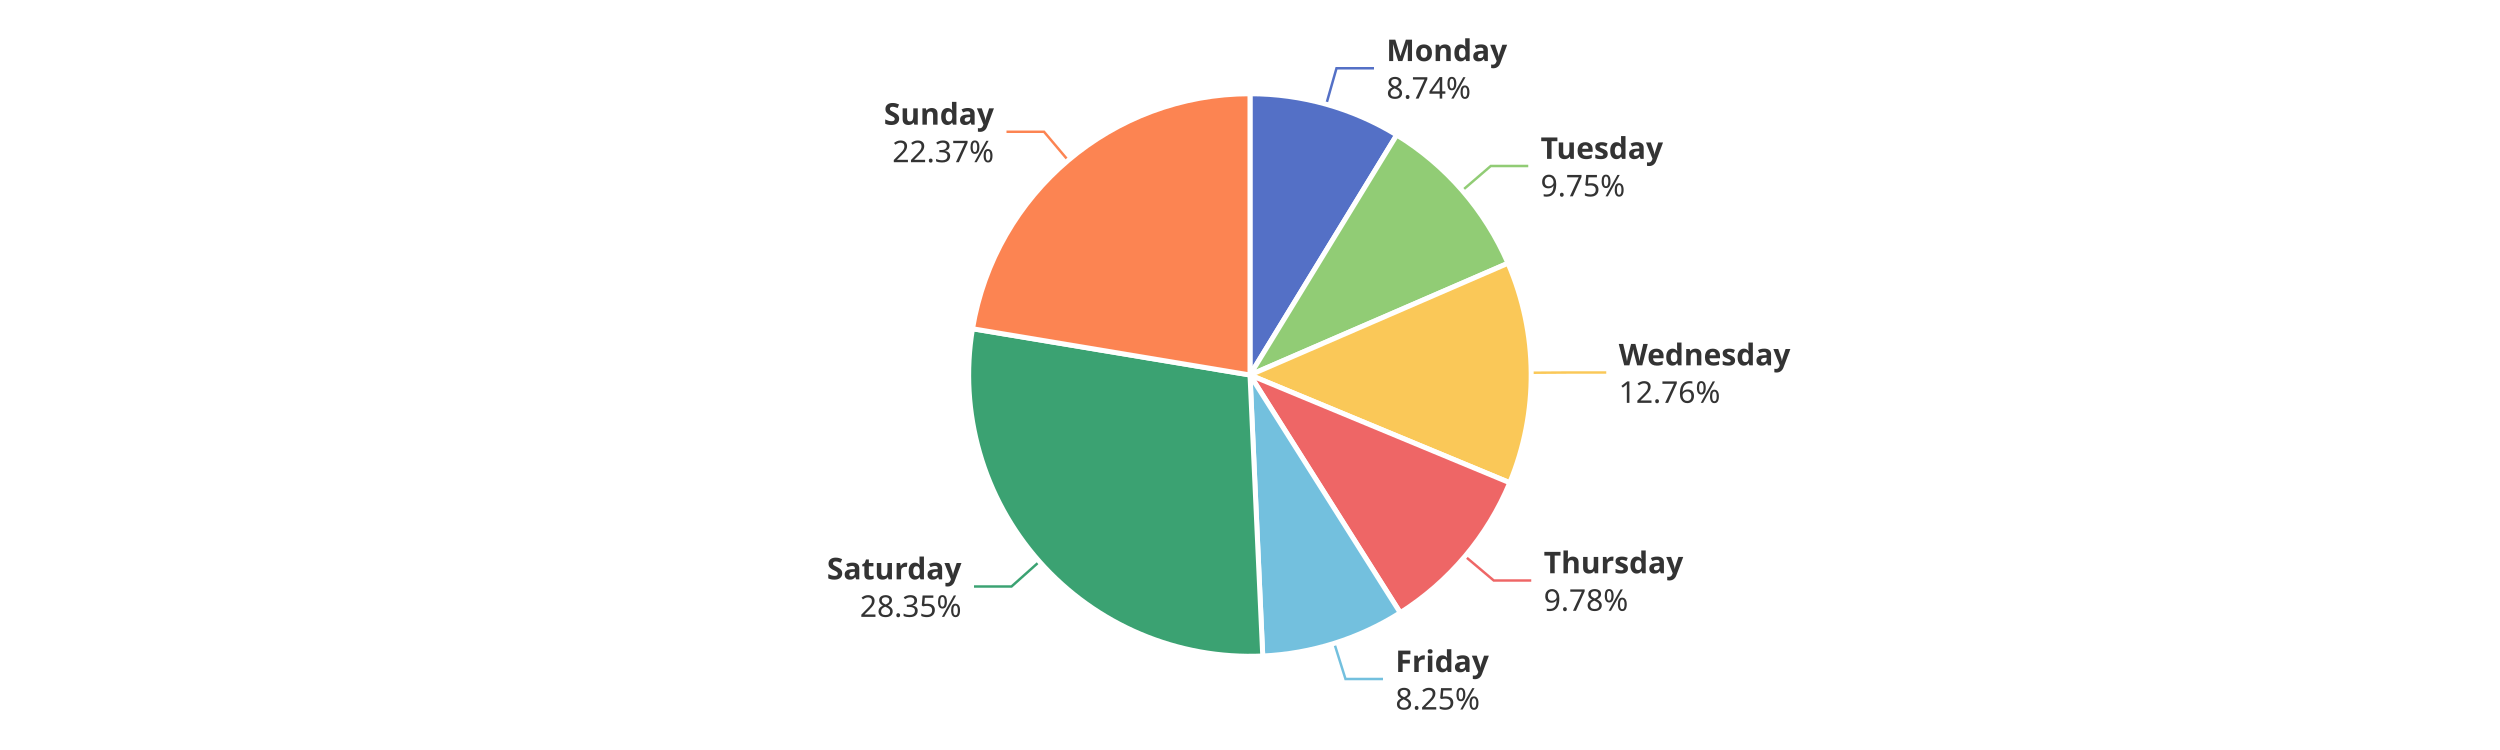
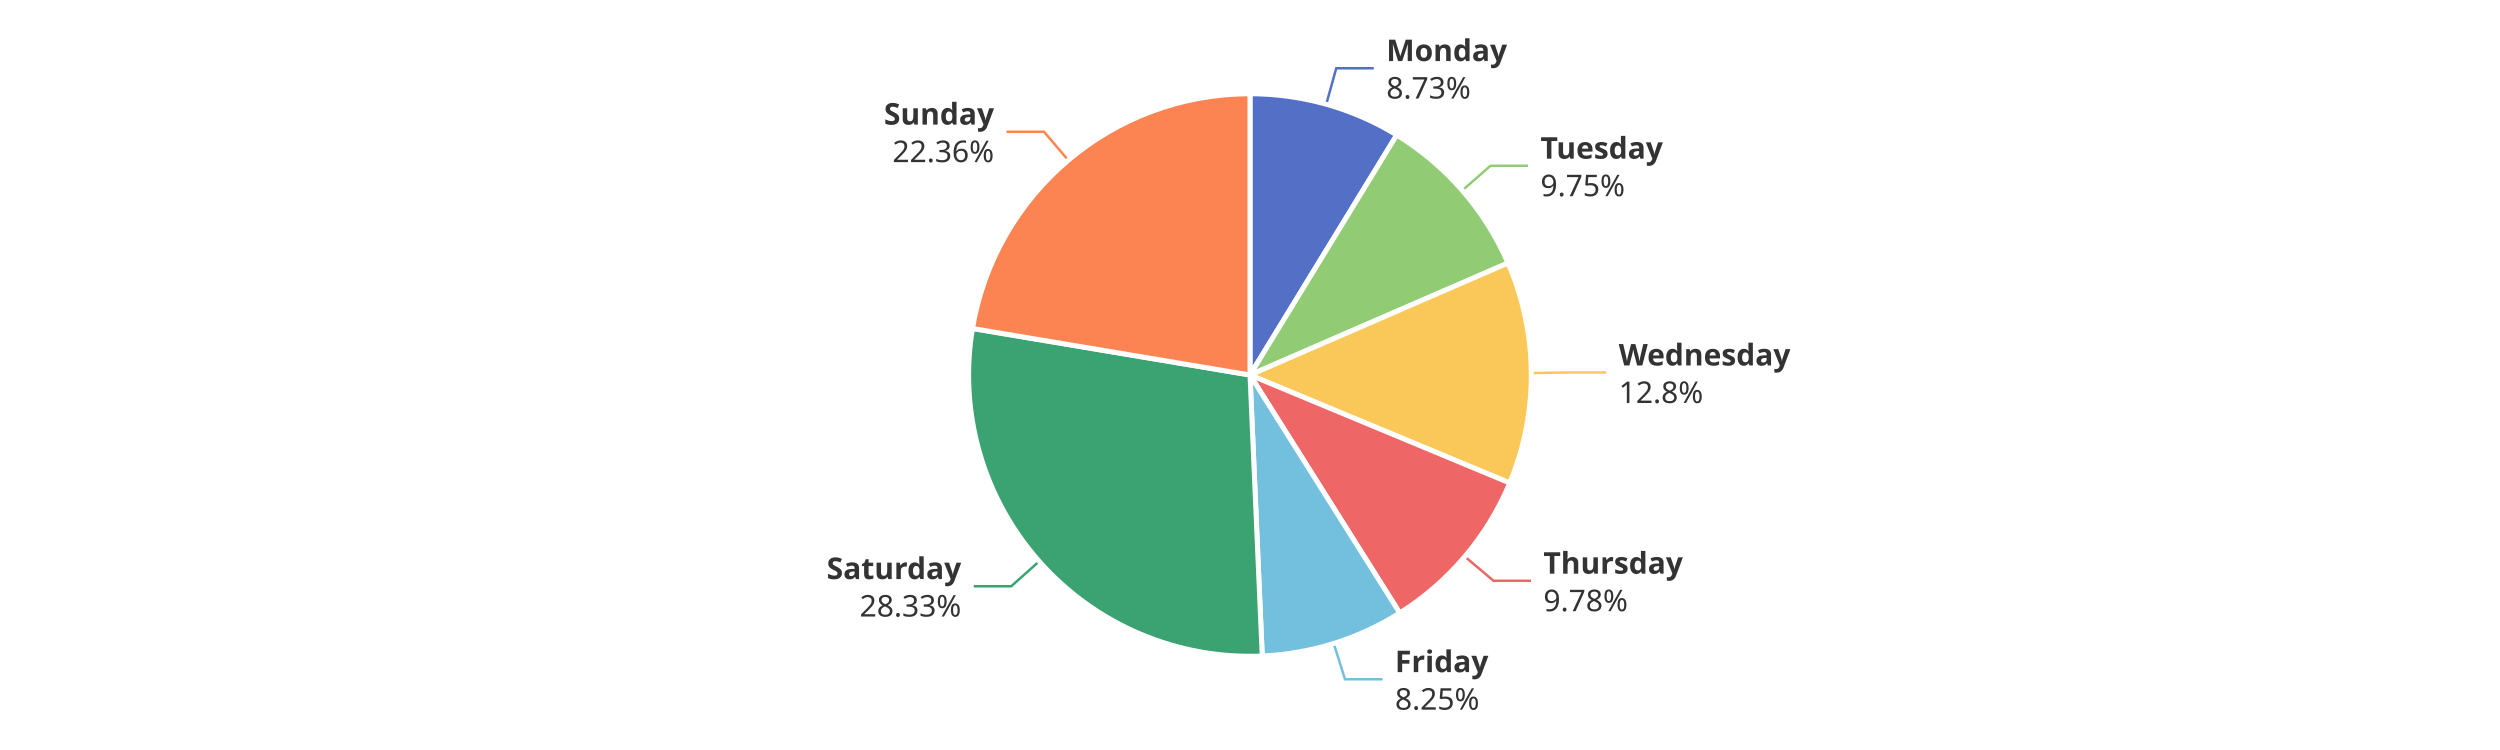
<svg xmlns="http://www.w3.org/2000/svg" width="1000" height="300" version="1.1" baseProfile="full" viewBox="0 0 1000 300">
  <rect width="1000" height="300" x="0" y="0" id="0" fill="#ffffff" />
-   <polyline points="530.5 41.7 534.6 27.3 549.6 27.3" fill="none" stroke="#5470c6" />
-   <polyline points="584.9 76.2 596.3 66.4 611.3 66.4" fill="none" stroke="#91cc75" />
-   <polyline points="612.5 149.1 627.5 149 642.5 149" fill="none" stroke="#fac858" />
-   <polyline points="586 222.5 597.5 232.2 612.5 232.2" fill="none" stroke="#ee6666" />
-   <polyline points="533.7 257.3 538.2 271.6 553.2 271.6" fill="none" stroke="#73c0de" />
-   <polyline points="415.8 224.6 404.6 234.6 389.6 234.6" fill="none" stroke="#3ba272" />
-   <polyline points="427.3 64.2 417.6 52.7 402.6 52.7" fill="none" stroke="#fc8452" />
+   <polyline points="530.5 41.7 534.5 27.3 549.5 27.3" fill="none" stroke="#5470c6" />
+   <polyline points="584.9 76.2 596.2 66.3 611.2 66.3" fill="none" stroke="#91cc75" />
+   <polyline points="612.5 149.2 627.5 149 642.5 149" fill="none" stroke="#fac858" />
+   <polyline points="585.9 222.6 597.4 232.3 612.4 232.3" fill="none" stroke="#ee6666" />
+   <polyline points="533.5 257.4 538 271.7 553 271.7" fill="none" stroke="#73c0de" />
+   <polyline points="415.7 224.5 404.5 234.5 389.5 234.5" fill="none" stroke="#3ba272" />
+   <polyline points="427.3 64.1 417.6 52.7 402.6 52.7" fill="none" stroke="#fc8452" />
  <path d="M500 37.5A112.5 112.5 0 0 1 558.7 54L500 150Z" fill="#5470c6" stroke="#fff" stroke-width="2" stroke-linejoin="round" />
-   <path d="M558.7 54A112.5 112.5 0 0 1 603.2 105.3L500 150Z" fill="#91cc75" stroke="#fff" stroke-width="2" stroke-linejoin="round" />
-   <path d="M603.2 105.3A112.5 112.5 0 0 1 603.9 193.1L500 150Z" fill="#fac858" stroke="#fff" stroke-width="2" stroke-linejoin="round" />
-   <path d="M603.9 193.1A112.5 112.5 0 0 1 560.1 245.1L500 150Z" fill="#ee6666" stroke="#fff" stroke-width="2" stroke-linejoin="round" />
-   <path d="M560.1 245.1A112.5 112.5 0 0 1 505.1 262.4L500 150Z" fill="#73c0de" stroke="#fff" stroke-width="2" stroke-linejoin="round" />
-   <path d="M505.1 262.4A112.5 112.5 0 0 1 389 131.5L500 150Z" fill="#3ba272" stroke="#fff" stroke-width="2" stroke-linejoin="round" />
-   <path d="M389 131.5A112.5 112.5 0 0 1 500 37.5L500 150Z" fill="#fc8452" stroke="#fff" stroke-width="2" stroke-linejoin="round" />
-   <path d="M0 -15l42.8 0l0 30l-42.8 0Z" transform="translate(554.5735 27.277)" fill="none" />
-   <text dominant-baseline="central" text-anchor="start" style="font-size:12px;font-family:sans-serif;font-weight:bold;" y="-7.5" transform="translate(554.5735 27.277)" fill="#333" stroke="rgb(255,255,255)" stroke-width="2" paint-order="stroke" stroke-miterlimit="2">Monday</text>
-   <text dominant-baseline="central" text-anchor="start" style="font-size:12px;font-family:sans-serif;" y="7.5" transform="translate(554.5735 27.277)" fill="#333" stroke="rgb(255,255,255)" stroke-width="2" paint-order="stroke" stroke-miterlimit="2">8.74%</text>
-   <path d="M0 -15l46.2 0l0 30l-46.2 0Z" transform="translate(616.2531 66.3842)" fill="none" />
-   <text dominant-baseline="central" text-anchor="start" style="font-size:12px;font-family:sans-serif;font-weight:bold;" y="-7.5" transform="translate(616.2531 66.3842)" fill="#333" stroke="rgb(255,255,255)" stroke-width="2" paint-order="stroke" stroke-miterlimit="2">Tuesday</text>
-   <text dominant-baseline="central" text-anchor="start" style="font-size:12px;font-family:sans-serif;" y="7.5" transform="translate(616.2531 66.3842)" fill="#333" stroke="rgb(255,255,255)" stroke-width="2" paint-order="stroke" stroke-miterlimit="2">9.75%</text>
-   <path d="M0 -15l63.6 0l0 30l-63.6 0Z" transform="translate(647.4959 148.9785)" fill="none" />
-   <text dominant-baseline="central" text-anchor="start" style="font-size:12px;font-family:sans-serif;font-weight:bold;" y="-7.5" transform="translate(647.4959 148.9785)" fill="#333" stroke="rgb(255,255,255)" stroke-width="2" paint-order="stroke" stroke-miterlimit="2">Wednesday</text>
-   <text dominant-baseline="central" text-anchor="start" style="font-size:12px;font-family:sans-serif;" y="7.5" transform="translate(647.4959 148.9785)" fill="#333" stroke="rgb(255,255,255)" stroke-width="2" paint-order="stroke" stroke-miterlimit="2">12.76%</text>
-   <path d="M0 -15l50.2 0l0 30l-50.2 0Z" transform="translate(617.5031 232.1547)" fill="none" />
-   <text dominant-baseline="central" text-anchor="start" style="font-size:12px;font-family:sans-serif;font-weight:bold;" y="-7.5" transform="translate(617.5031 232.1547)" fill="#333" stroke="rgb(255,255,255)" stroke-width="2" paint-order="stroke" stroke-miterlimit="2">Thursday</text>
-   <text dominant-baseline="central" text-anchor="start" style="font-size:12px;font-family:sans-serif;" y="7.5" transform="translate(617.5031 232.1547)" fill="#333" stroke="rgb(255,255,255)" stroke-width="2" paint-order="stroke" stroke-miterlimit="2">9.78%</text>
-   <path d="M0 -15l34.2 0l0 30l-34.2 0Z" transform="translate(558.1824 271.6485)" fill="none" />
-   <text dominant-baseline="central" text-anchor="start" style="font-size:12px;font-family:sans-serif;font-weight:bold;" y="-7.5" transform="translate(558.1824 271.6485)" fill="#333" stroke="rgb(255,255,255)" stroke-width="2" paint-order="stroke" stroke-miterlimit="2">Friday</text>
-   <text dominant-baseline="central" text-anchor="start" style="font-size:12px;font-family:sans-serif;" y="7.5" transform="translate(558.1824 271.6485)" fill="#333" stroke="rgb(255,255,255)" stroke-width="2" paint-order="stroke" stroke-miterlimit="2">8.25%</text>
-   <path d="M-48.2 -15l48.2 0l0 30l-48.2 0Z" transform="translate(384.5925 234.5793)" fill="none" />
-   <text dominant-baseline="central" text-anchor="end" style="font-size:12px;font-family:sans-serif;font-weight:bold;" y="-7.5" transform="translate(384.5925 234.5793)" fill="#333" stroke="rgb(255,255,255)" stroke-width="2" paint-order="stroke" stroke-miterlimit="2">Saturday</text>
-   <text dominant-baseline="central" text-anchor="end" style="font-size:12px;font-family:sans-serif;" y="7.5" transform="translate(384.5925 234.5793)" fill="#333" stroke="rgb(255,255,255)" stroke-width="2" paint-order="stroke" stroke-miterlimit="2">28.35%</text>
-   <path d="M-40.9 -15l40.9 0l0 30l-40.9 0Z" transform="translate(397.5852 52.7167)" fill="none" />
-   <text dominant-baseline="central" text-anchor="end" style="font-size:12px;font-family:sans-serif;font-weight:bold;" y="-7.5" transform="translate(397.5852 52.7167)" fill="#333" stroke="rgb(255,255,255)" stroke-width="2" paint-order="stroke" stroke-miterlimit="2">Sunday</text>
-   <text dominant-baseline="central" text-anchor="end" style="font-size:12px;font-family:sans-serif;" y="7.5" transform="translate(397.5852 52.7167)" fill="#333" stroke="rgb(255,255,255)" stroke-width="2" paint-order="stroke" stroke-miterlimit="2">22.37%</text>
+   <path d="M558.7 54A112.5 112.5 0 0 1 603.2 105.2L500 150Z" fill="#91cc75" stroke="#fff" stroke-width="2" stroke-linejoin="round" />
+   <path d="M603.2 105.2A112.5 112.5 0 0 1 603.9 193.2L500 150Z" fill="#fac858" stroke="#fff" stroke-width="2" stroke-linejoin="round" />
+   <path d="M603.9 193.2A112.5 112.5 0 0 1 559.9 245.2L500 150Z" fill="#ee6666" stroke="#fff" stroke-width="2" stroke-linejoin="round" />
+   <path d="M559.9 245.2A112.5 112.5 0 0 1 504.9 262.4L500 150Z" fill="#73c0de" stroke="#fff" stroke-width="2" stroke-linejoin="round" />
+   <path d="M504.9 262.4A112.5 112.5 0 0 1 389 131.4L500 150Z" fill="#3ba272" stroke="#fff" stroke-width="2" stroke-linejoin="round" />
+   <path d="M389 131.4A112.5 112.5 0 0 1 500 37.5L500 150Z" fill="#fc8452" stroke="#fff" stroke-width="2" stroke-linejoin="round" />
+   <path d="M0 -15l42.8 0l0 30l-42.8 0Z" transform="translate(554.5315 27.2652)" fill="none" />
+   <text dominant-baseline="central" text-anchor="start" style="font-size:12px;font-family:sans-serif;font-weight:bold;" y="-7.5" transform="translate(554.5315 27.2652)" fill="#333" stroke="rgb(255,255,255)" stroke-width="2" paint-order="stroke" stroke-miterlimit="2">Monday</text>
+   <text dominant-baseline="central" text-anchor="start" style="font-size:12px;font-family:sans-serif;" y="7.5" transform="translate(554.5315 27.2652)" fill="#333" stroke="rgb(255,255,255)" stroke-width="2" paint-order="stroke" stroke-miterlimit="2">8.73%</text>
+   <path d="M0 -15l46.2 0l0 30l-46.2 0Z" transform="translate(616.1933 66.3155)" fill="none" />
+   <text dominant-baseline="central" text-anchor="start" style="font-size:12px;font-family:sans-serif;font-weight:bold;" y="-7.5" transform="translate(616.1933 66.3155)" fill="#333" stroke="rgb(255,255,255)" stroke-width="2" paint-order="stroke" stroke-miterlimit="2">Tuesday</text>
+   <text dominant-baseline="central" text-anchor="start" style="font-size:12px;font-family:sans-serif;" y="7.5" transform="translate(616.1933 66.3155)" fill="#333" stroke="rgb(255,255,255)" stroke-width="2" paint-order="stroke" stroke-miterlimit="2">9.75%</text>
+   <path d="M0 -15l63.6 0l0 30l-63.6 0Z" transform="translate(647.4964 149.0387)" fill="none" />
+   <text dominant-baseline="central" text-anchor="start" style="font-size:12px;font-family:sans-serif;font-weight:bold;" y="-7.5" transform="translate(647.4964 149.0387)" fill="#333" stroke="rgb(255,255,255)" stroke-width="2" paint-order="stroke" stroke-miterlimit="2">Wednesday</text>
+   <text dominant-baseline="central" text-anchor="start" style="font-size:12px;font-family:sans-serif;" y="7.5" transform="translate(647.4964 149.0387)" fill="#333" stroke="rgb(255,255,255)" stroke-width="2" paint-order="stroke" stroke-miterlimit="2">12.8%</text>
+   <path d="M0 -15l50.2 0l0 30l-50.2 0Z" transform="translate(617.3668 232.3162)" fill="none" />
+   <text dominant-baseline="central" text-anchor="start" style="font-size:12px;font-family:sans-serif;font-weight:bold;" y="-7.5" transform="translate(617.3668 232.3162)" fill="#333" stroke="rgb(255,255,255)" stroke-width="2" paint-order="stroke" stroke-miterlimit="2">Thursday</text>
+   <text dominant-baseline="central" text-anchor="start" style="font-size:12px;font-family:sans-serif;" y="7.5" transform="translate(617.3668 232.3162)" fill="#333" stroke="rgb(255,255,255)" stroke-width="2" paint-order="stroke" stroke-miterlimit="2">9.78%</text>
+   <path d="M0 -15l34.2 0l0 30l-34.2 0Z" transform="translate(557.9875 271.7095)" fill="none" />
+   <text dominant-baseline="central" text-anchor="start" style="font-size:12px;font-family:sans-serif;font-weight:bold;" y="-7.5" transform="translate(557.9875 271.7095)" fill="#333" stroke="rgb(255,255,255)" stroke-width="2" paint-order="stroke" stroke-miterlimit="2">Friday</text>
+   <text dominant-baseline="central" text-anchor="start" style="font-size:12px;font-family:sans-serif;" y="7.5" transform="translate(557.9875 271.7095)" fill="#333" stroke="rgb(255,255,255)" stroke-width="2" paint-order="stroke" stroke-miterlimit="2">8.25%</text>
+   <path d="M-48.2 -15l48.2 0l0 30l-48.2 0Z" transform="translate(384.4934 234.4674)" fill="none" />
+   <text dominant-baseline="central" text-anchor="end" style="font-size:12px;font-family:sans-serif;font-weight:bold;" y="-7.5" transform="translate(384.4934 234.4674)" fill="#333" stroke="rgb(255,255,255)" stroke-width="2" paint-order="stroke" stroke-miterlimit="2">Saturday</text>
+   <text dominant-baseline="central" text-anchor="end" style="font-size:12px;font-family:sans-serif;" y="7.5" transform="translate(384.4934 234.4674)" fill="#333" stroke="rgb(255,255,255)" stroke-width="2" paint-order="stroke" stroke-miterlimit="2">28.33%</text>
+   <path d="M-40.9 -15l40.9 0l0 30l-40.9 0Z" transform="translate(397.6226 52.685)" fill="none" />
+   <text dominant-baseline="central" text-anchor="end" style="font-size:12px;font-family:sans-serif;font-weight:bold;" y="-7.5" transform="translate(397.6226 52.685)" fill="#333" stroke="rgb(255,255,255)" stroke-width="2" paint-order="stroke" stroke-miterlimit="2">Sunday</text>
+   <text dominant-baseline="central" text-anchor="end" style="font-size:12px;font-family:sans-serif;" y="7.5" transform="translate(397.6226 52.685)" fill="#333" stroke="rgb(255,255,255)" stroke-width="2" paint-order="stroke" stroke-miterlimit="2">22.36%</text>
</svg>
